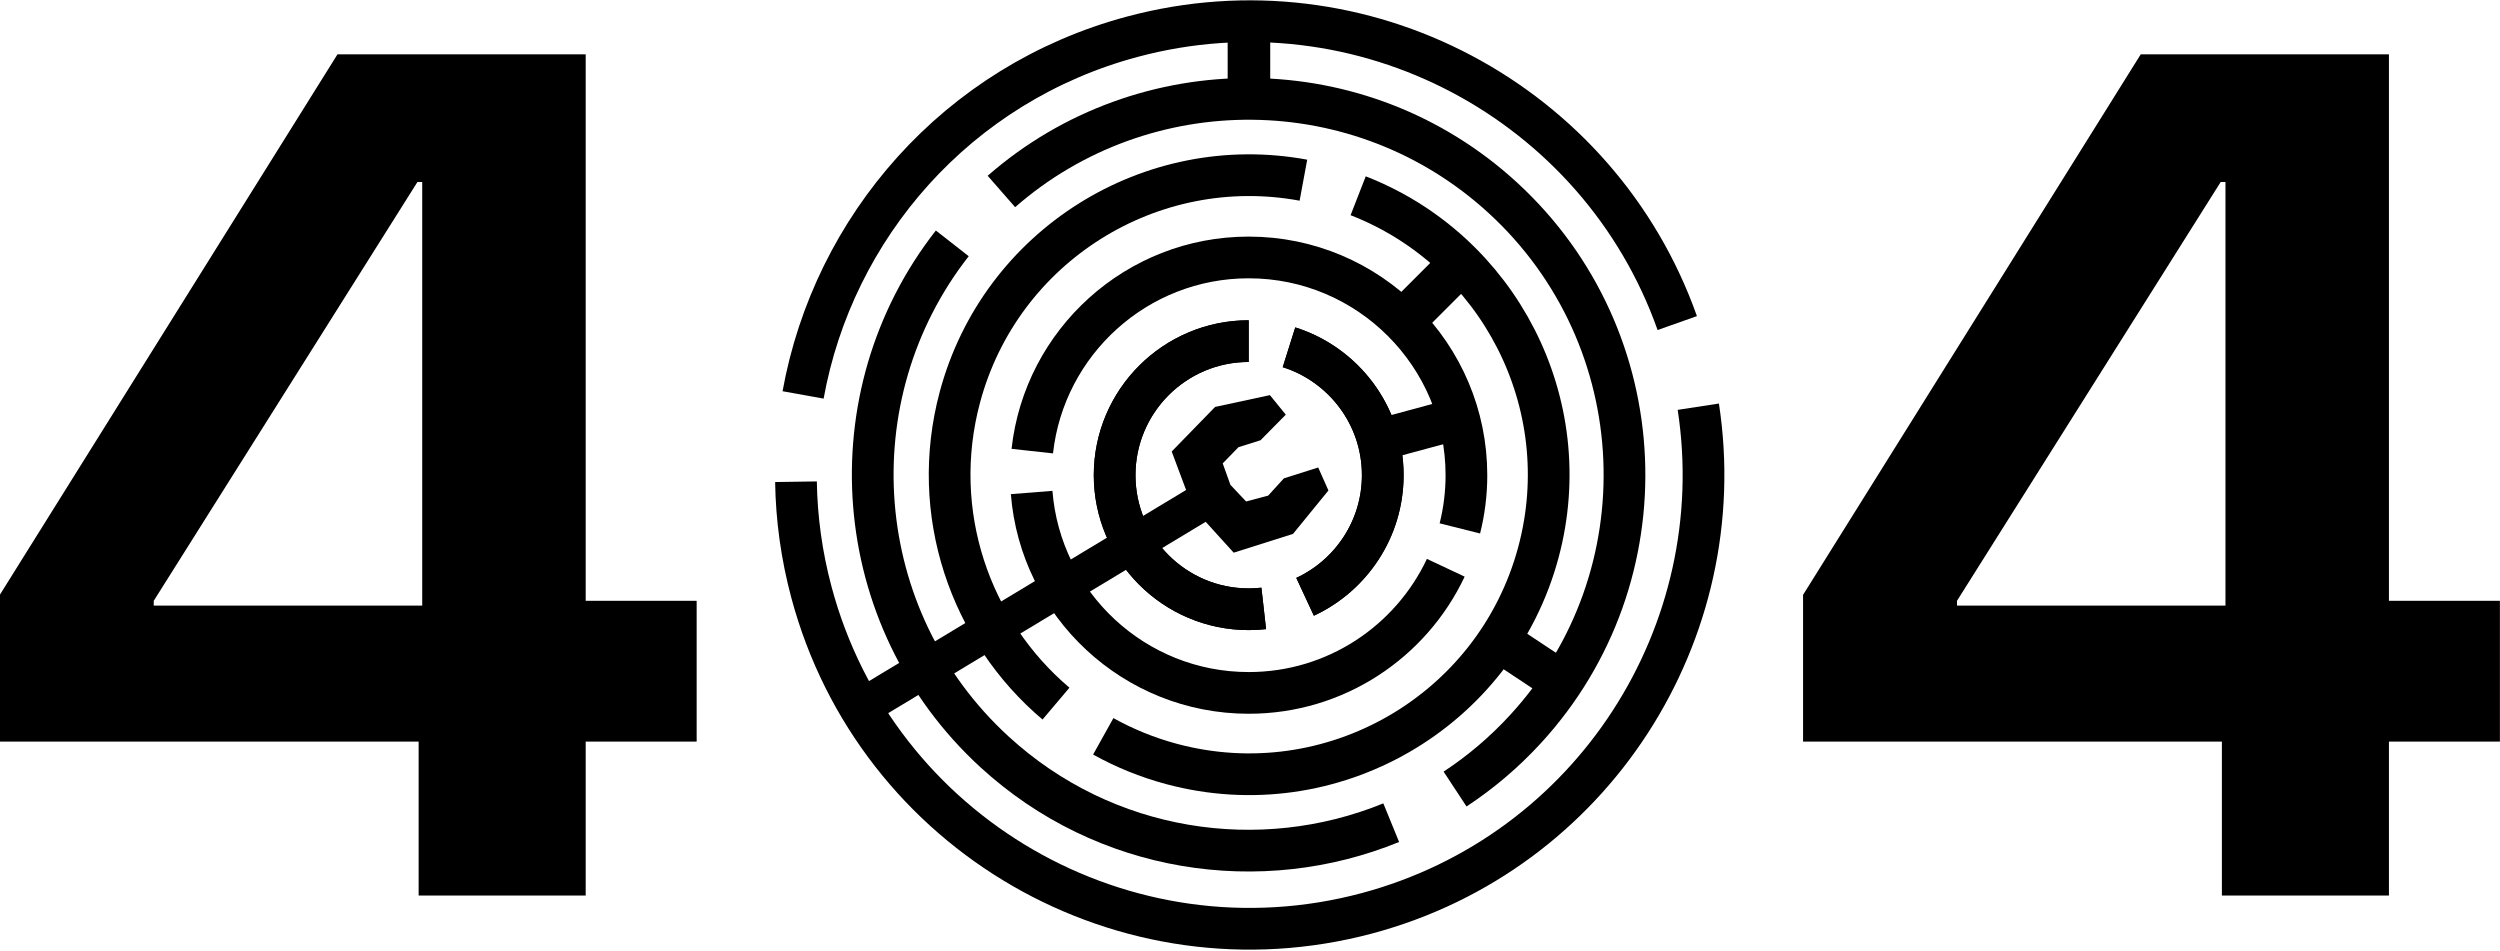
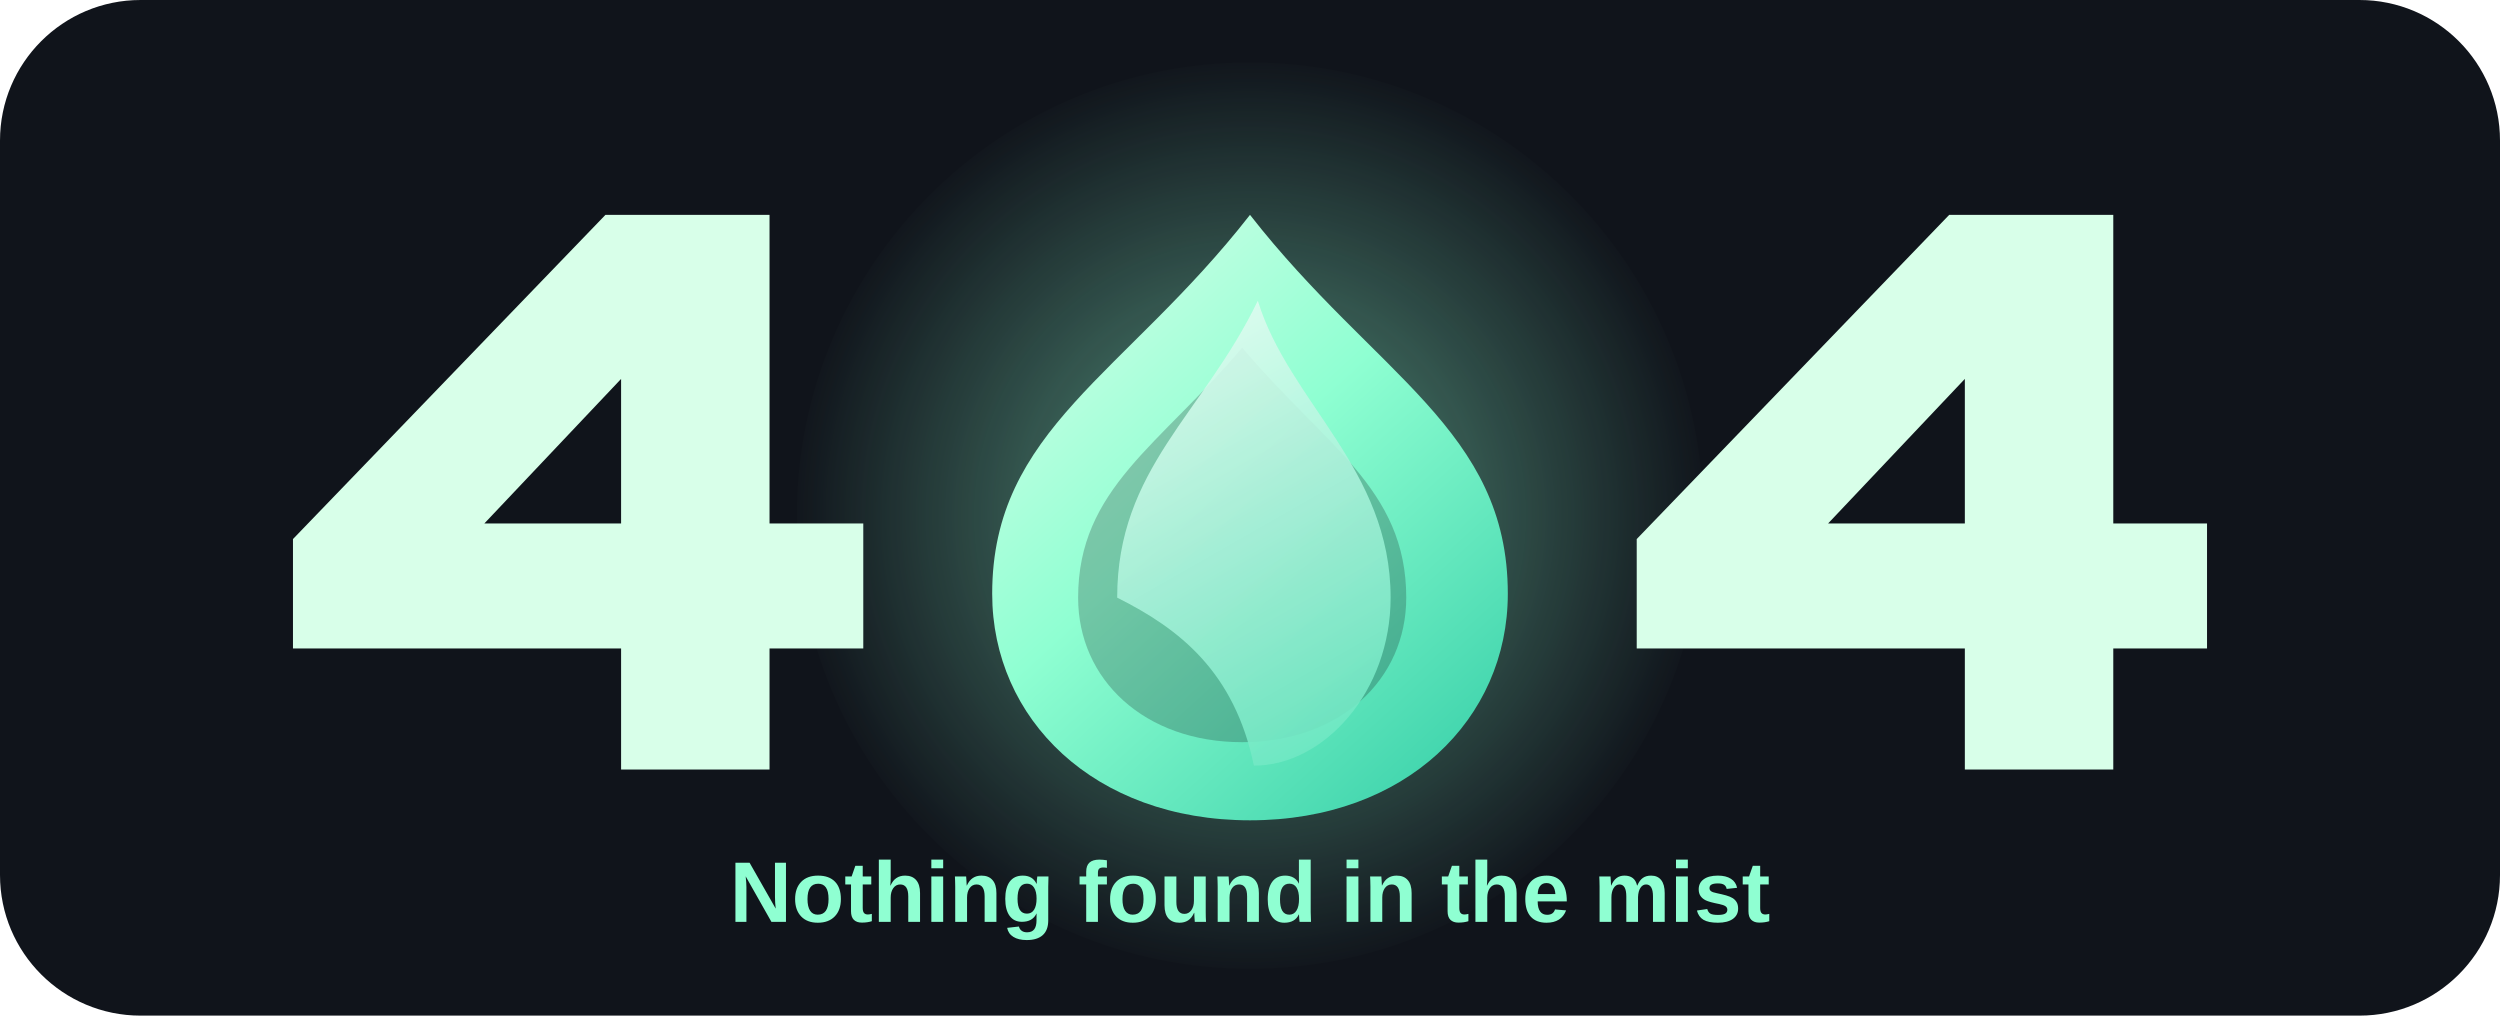
- <svg xmlns="http://www.w3.org/2000/svg" width="100%" height="100%" viewBox="0 0 3247 1234" version="1.1" xml:space="preserve" style="fill-rule:evenodd;clip-rule:evenodd;stroke-linejoin:round;stroke-miterlimit:1.5;">
-   <g transform="matrix(1,0,0,1,-149.406,-1192.33)">
-     <g transform="matrix(1,0,0,1,0,-0.0649902)">
-       <g transform="matrix(1,0,0,1,-190.112,0.0649902)">
-         <g transform="matrix(1549.76,0,0,1549.76,285.034,2355.46)">
-           <path d="M0.386,-0L0.526,-0L0.526,-0.129L0.619,-0.129L0.619,-0.247L0.526,-0.247L0.526,-0.705L0.318,-0.705L0.035,-0.252L0.035,-0.129L0.386,-0.129L0.386,-0ZM0.164,-0.243L0.164,-0.247L0.385,-0.598L0.389,-0.598L0.389,-0.243L0.164,-0.243Z" style="fill-rule:nonzero;" />
-         </g>
-       </g>
-     </g>
-     <g transform="matrix(1,0,0,1,0,-0.0649902)">
-       <g transform="matrix(1,0,0,1,2151.95,0.0649902)">
-         <g transform="matrix(1549.76,0,0,1549.76,285.034,2355.46)">
-           <path d="M0.386,-0L0.526,-0L0.526,-0.129L0.619,-0.129L0.619,-0.247L0.526,-0.247L0.526,-0.705L0.318,-0.705L0.035,-0.252L0.035,-0.129L0.386,-0.129L0.386,-0ZM0.164,-0.243L0.164,-0.247L0.385,-0.598L0.389,-0.598L0.389,-0.243L0.164,-0.243Z" style="fill-rule:nonzero;" />
-         </g>
-       </g>
-     </g>
-     <g transform="matrix(1,0,0,1,0,-0.0649902)">
-       <g transform="matrix(1.04827,0,0,1.04827,1374.32,1499.56)">
-         <path d="M309.082,335.571L283.216,266.381L336.966,211.169L404.9,196.531L424.57,220.74L393.254,252.46L365.941,261.052L346.425,281.11L355.987,307.719L375.387,328.306L402.745,321.031L422.216,299.648L464.729,286.185L477.395,314.677L433.529,368.46L360.02,391.735L309.082,335.571Z" />
-       </g>
-       <g transform="matrix(1.6241,0,0,1.6241,3325.29,75.5995)">
-         <path d="M-799.272,1141.68C-827.119,1200.8 -887.255,1241.76 -956.882,1241.76C-1048.32,1241.76 -1123.39,1171.12 -1130.46,1081.49" style="fill:none;stroke:currentcolor;stroke-width:33.35px;" />
-       </g>
-       <g transform="matrix(1.6241,0,0,1.6241,3325.29,75.5995)">
-         <path d="M-1129.95,1048.4C-1120.36,961.34 -1046.48,893.522 -956.882,893.522C-860.784,893.522 -782.765,971.541 -782.765,1067.64C-782.765,1082.32 -784.586,1096.58 -788.016,1110.21" style="fill:none;stroke:currentcolor;stroke-width:33.35px;" />
-       </g>
-       <g transform="matrix(-0.578174,2.15777,-2.15777,-0.578174,3522.29,4490.98)">
-         <path d="M-799.272,1141.68C-827.119,1200.8 -887.255,1241.76 -956.882,1241.76C-1048.32,1241.76 -1123.39,1171.12 -1130.46,1081.49" style="fill:none;stroke:currentcolor;stroke-width:24.25px;" />
-       </g>
-       <g transform="matrix(-0.578174,2.15777,-2.15777,-0.578174,3522.29,4490.98)">
-         <path d="M-1129.95,1048.4C-1120.36,961.34 -1046.48,893.522 -956.882,893.522C-860.784,893.522 -782.765,971.541 -782.765,1067.64C-782.765,1082.32 -784.586,1096.58 -788.016,1110.21" style="fill:none;stroke:currentcolor;stroke-width:24.25px;" />
-       </g>
-       <g transform="matrix(2.06597,1.89638,-1.89638,2.06597,5772.64,1417.93)">
-         <path d="M-799.272,1141.68C-827.119,1200.8 -887.255,1241.76 -956.882,1241.76C-1048.32,1241.76 -1123.39,1171.12 -1130.46,1081.49" style="fill:none;stroke:currentcolor;stroke-width:19.32px;" />
-       </g>
-       <g transform="matrix(2.06597,1.89638,-1.89638,2.06597,5772.64,1417.93)">
-         <path d="M-1129.95,1048.4C-1120.36,961.34 -1046.48,893.522 -956.882,893.522C-860.784,893.522 -782.765,971.541 -782.765,1067.64C-782.765,1082.32 -784.586,1096.58 -788.016,1110.21" style="fill:none;stroke:currentcolor;stroke-width:19.32px;" />
-       </g>
-       <g transform="matrix(-3.26901,0.875928,-0.875928,-3.26901,-420.338,6137.6)">
-         <path d="M-799.272,1141.68C-827.119,1200.8 -887.255,1241.76 -956.882,1241.76C-1048.32,1241.76 -1123.39,1171.12 -1130.46,1081.49" style="fill:none;stroke:currentcolor;stroke-width:16.01px;" />
-       </g>
-       <g transform="matrix(-3.26901,0.875928,-0.875928,-3.26901,-420.338,6137.6)">
-         <path d="M-1129.95,1048.4C-1120.36,961.34 -1046.48,893.522 -956.882,893.522C-860.784,893.522 -782.765,971.541 -782.765,1067.64C-782.765,1082.32 -784.586,1096.58 -788.016,1110.21" style="fill:none;stroke:currentcolor;stroke-width:16.01px;" />
-       </g>
-       <g transform="matrix(1,0,0,1,2728.09,741.915)">
-         <path d="M-904.543,901.539C-833.986,923.78 -782.765,989.775 -782.765,1067.64C-782.765,1137.58 -824.09,1197.94 -883.633,1225.62" style="fill:none;stroke:currentcolor;stroke-width:54.17px;" />
-       </g>
-       <g transform="matrix(1,0,0,1,2728.09,741.915)">
-         <path d="M-937.34,1240.67C-943.756,1241.39 -950.276,1241.76 -956.882,1241.76C-1052.98,1241.76 -1131,1163.74 -1131,1067.64C-1131,971.541 -1052.98,893.522 -956.882,893.522" style="fill:none;stroke:currentcolor;stroke-width:54.17px;" />
-       </g>
-       <g transform="matrix(1,0,0,1,2728.09,741.915)">
-         <path d="M-904.543,901.539C-833.986,923.78 -782.765,989.775 -782.765,1067.64C-782.765,1137.58 -824.09,1197.94 -883.633,1225.62" style="fill:none;stroke:currentcolor;stroke-width:54.17px;" />
-       </g>
-       <g transform="matrix(1,0,0,1,2728.09,741.915)">
-         <path d="M-937.34,1240.67C-943.756,1241.39 -950.276,1241.76 -956.882,1241.76C-1052.98,1241.76 -1131,1163.74 -1131,1067.64C-1131,971.541 -1052.98,893.522 -956.882,893.522" style="fill:none;stroke:currentcolor;stroke-width:54.17px;" />
-       </g>
-       <g transform="matrix(1,0,0,1,2730.59,729.536)">
-         <path d="M-791.26,1034.59L-686.335,1006.23" style="fill:none;stroke:currentcolor;stroke-width:54.17px;" />
-       </g>
-       <g transform="matrix(0.730214,-0.361316,0.535157,0.830095,1995.93,464.536)">
-         <path d="M-791.26,1034.59L-686.335,1006.23" style="fill:none;stroke:currentcolor;stroke-width:56.77px;" />
-       </g>
-       <g transform="matrix(0.588836,0.702962,-0.731171,0.673626,3318.16,1883.42)">
-         <path d="M-791.26,1034.59L-686.335,1006.23" style="fill:none;stroke:currentcolor;stroke-width:55.35px;" />
-       </g>
-       <g transform="matrix(0.260851,-0.884338,0.965379,0.238953,979.167,372.085)">
-         <path d="M-791.26,1034.59L-686.335,1006.23" style="fill:none;stroke:currentcolor;stroke-width:55.28px;" />
-       </g>
-       <g transform="matrix(1.94443,-0.569179,-0.569179,1.34303,4301.69,-217.31)">
-         <path d="M-1202.21,1224.92L-999.087,1102.51" style="fill:none;stroke:currentcolor;stroke-width:48.54px;" />
-       </g>
-     </g>
-   </g>
+ <svg xmlns="http://www.w3.org/2000/svg" width="640" height="260" viewBox="0 0 640 260" fill="none">
+   <rect width="640" height="260" rx="36" fill="#10141B" />
+   <circle cx="320" cy="132" r="116" fill="url(#halo)" opacity=".55" />
+   <path d="M221 166h-24v31h-38v-31H75v-28L155 55h42v79h24v32Zm-62-32V97l-35 37h35Z" fill="#D8FFE9" />
+   <path d="M565 166h-24v31h-38v-31h-84v-28l80-83h42v79h24v32Zm-62-32V97l-35 37h35Z" fill="#D8FFE9" />
+   <path d="M320 55c32 41 66 55 66 97 0 32-26 58-66 58s-66-26-66-58c0-42 34-56 66-97Z" fill="url(#mist)" />
+   <path d="M318 89c-21 25-42 36-42 64 0 21 17 37 42 37 25 0 42-16 42-37 0-28-21-39-42-64Z" fill="#10141B" opacity=".24" />
+   <path d="M286 153c0-33 22-47 36-76 8 26 34 43 34 76 0 24-17 43-35 43-5-24-19-35-35-43Z" fill="url(#inner)" opacity=".9" />
+   <text x="320" y="236" text-anchor="middle" font-family="Space Grotesk, Montserrat, Arial, sans-serif" font-size="22" font-weight="700" fill="#8FFFD2">Nothing found in the mist</text>
+   <defs>
+     <radialGradient id="halo" cx="0" cy="0" r="1" gradientUnits="userSpaceOnUse" gradientTransform="translate(320 132) rotate(90) scale(118)">
+       <stop stop-color="#8FFFD2" />
+       <stop offset="1" stop-color="#8FFFD2" stop-opacity="0" />
+     </radialGradient>
+     <linearGradient id="mist" x1="257" y1="63" x2="384" y2="202" gradientUnits="userSpaceOnUse">
+       <stop stop-color="#D8FFE9" />
+       <stop offset=".44" stop-color="#8FFFD2" />
+       <stop offset="1" stop-color="#36CFA8" />
+     </linearGradient>
+     <linearGradient id="inner" x1="286" y1="77" x2="354" y2="196" gradientUnits="userSpaceOnUse">
+       <stop stop-color="#F1FFF7" />
+       <stop offset="1" stop-color="#62E6BE" />
+     </linearGradient>
+   </defs>
</svg>
